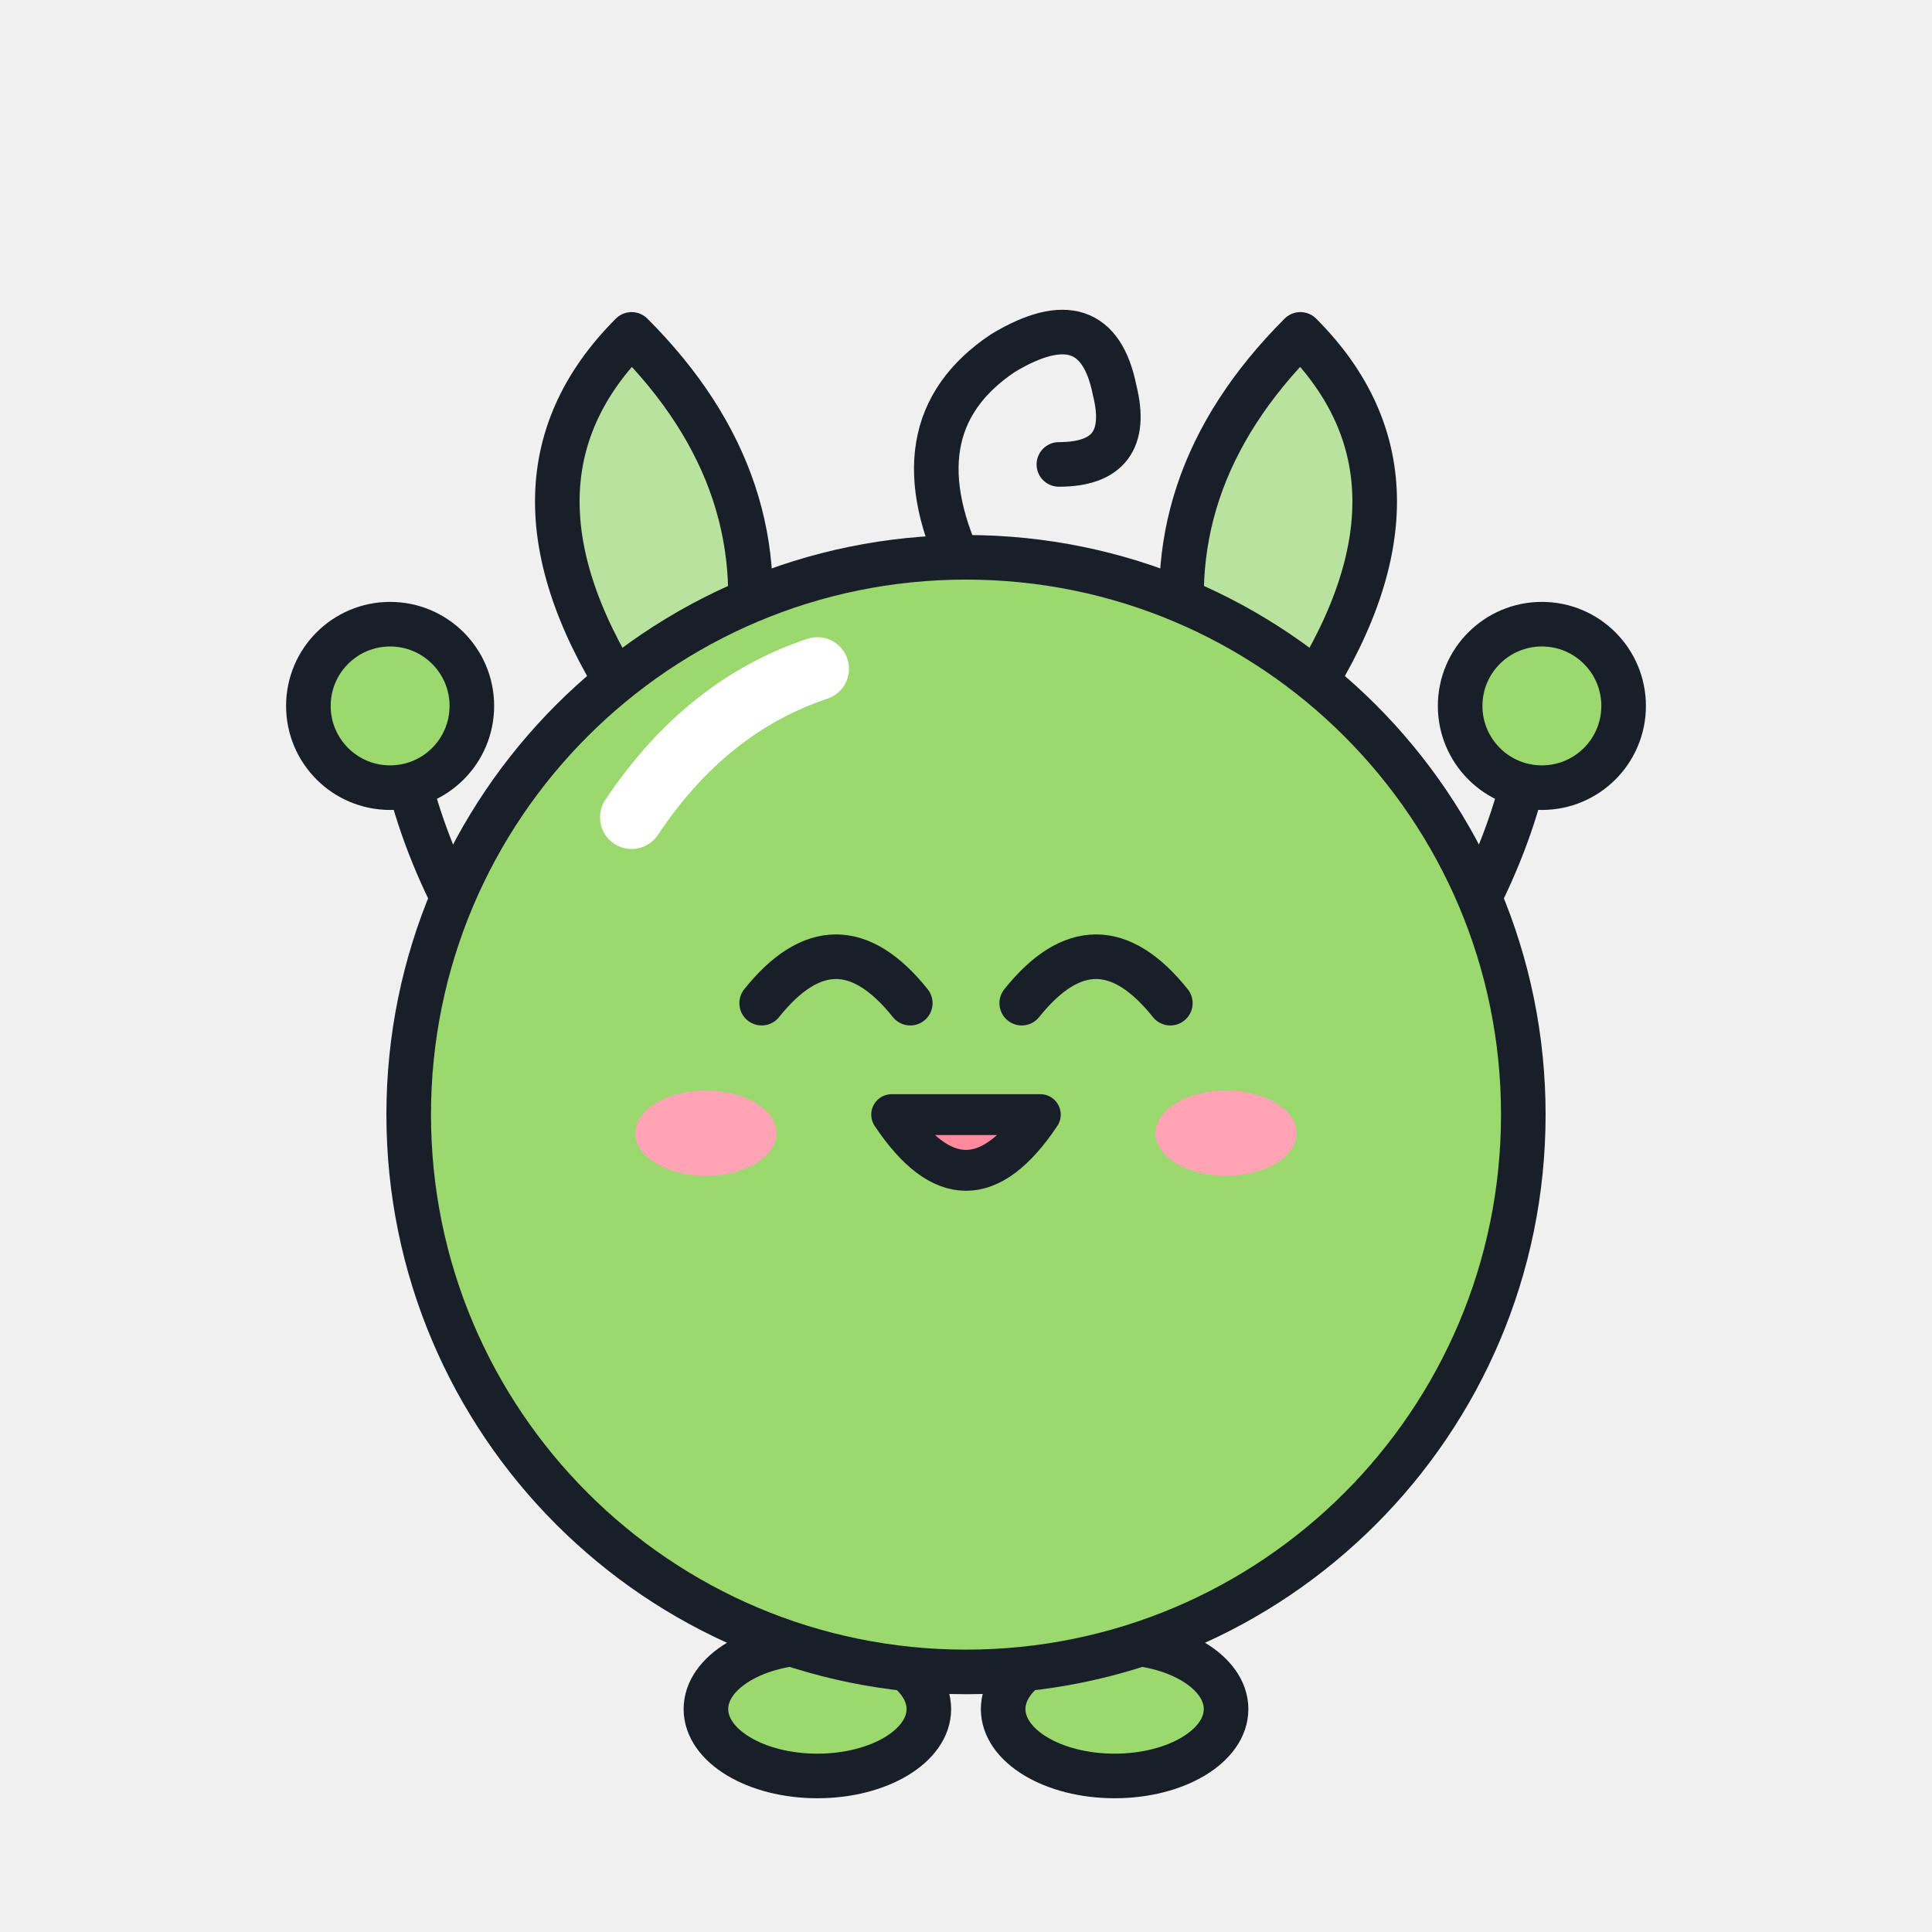
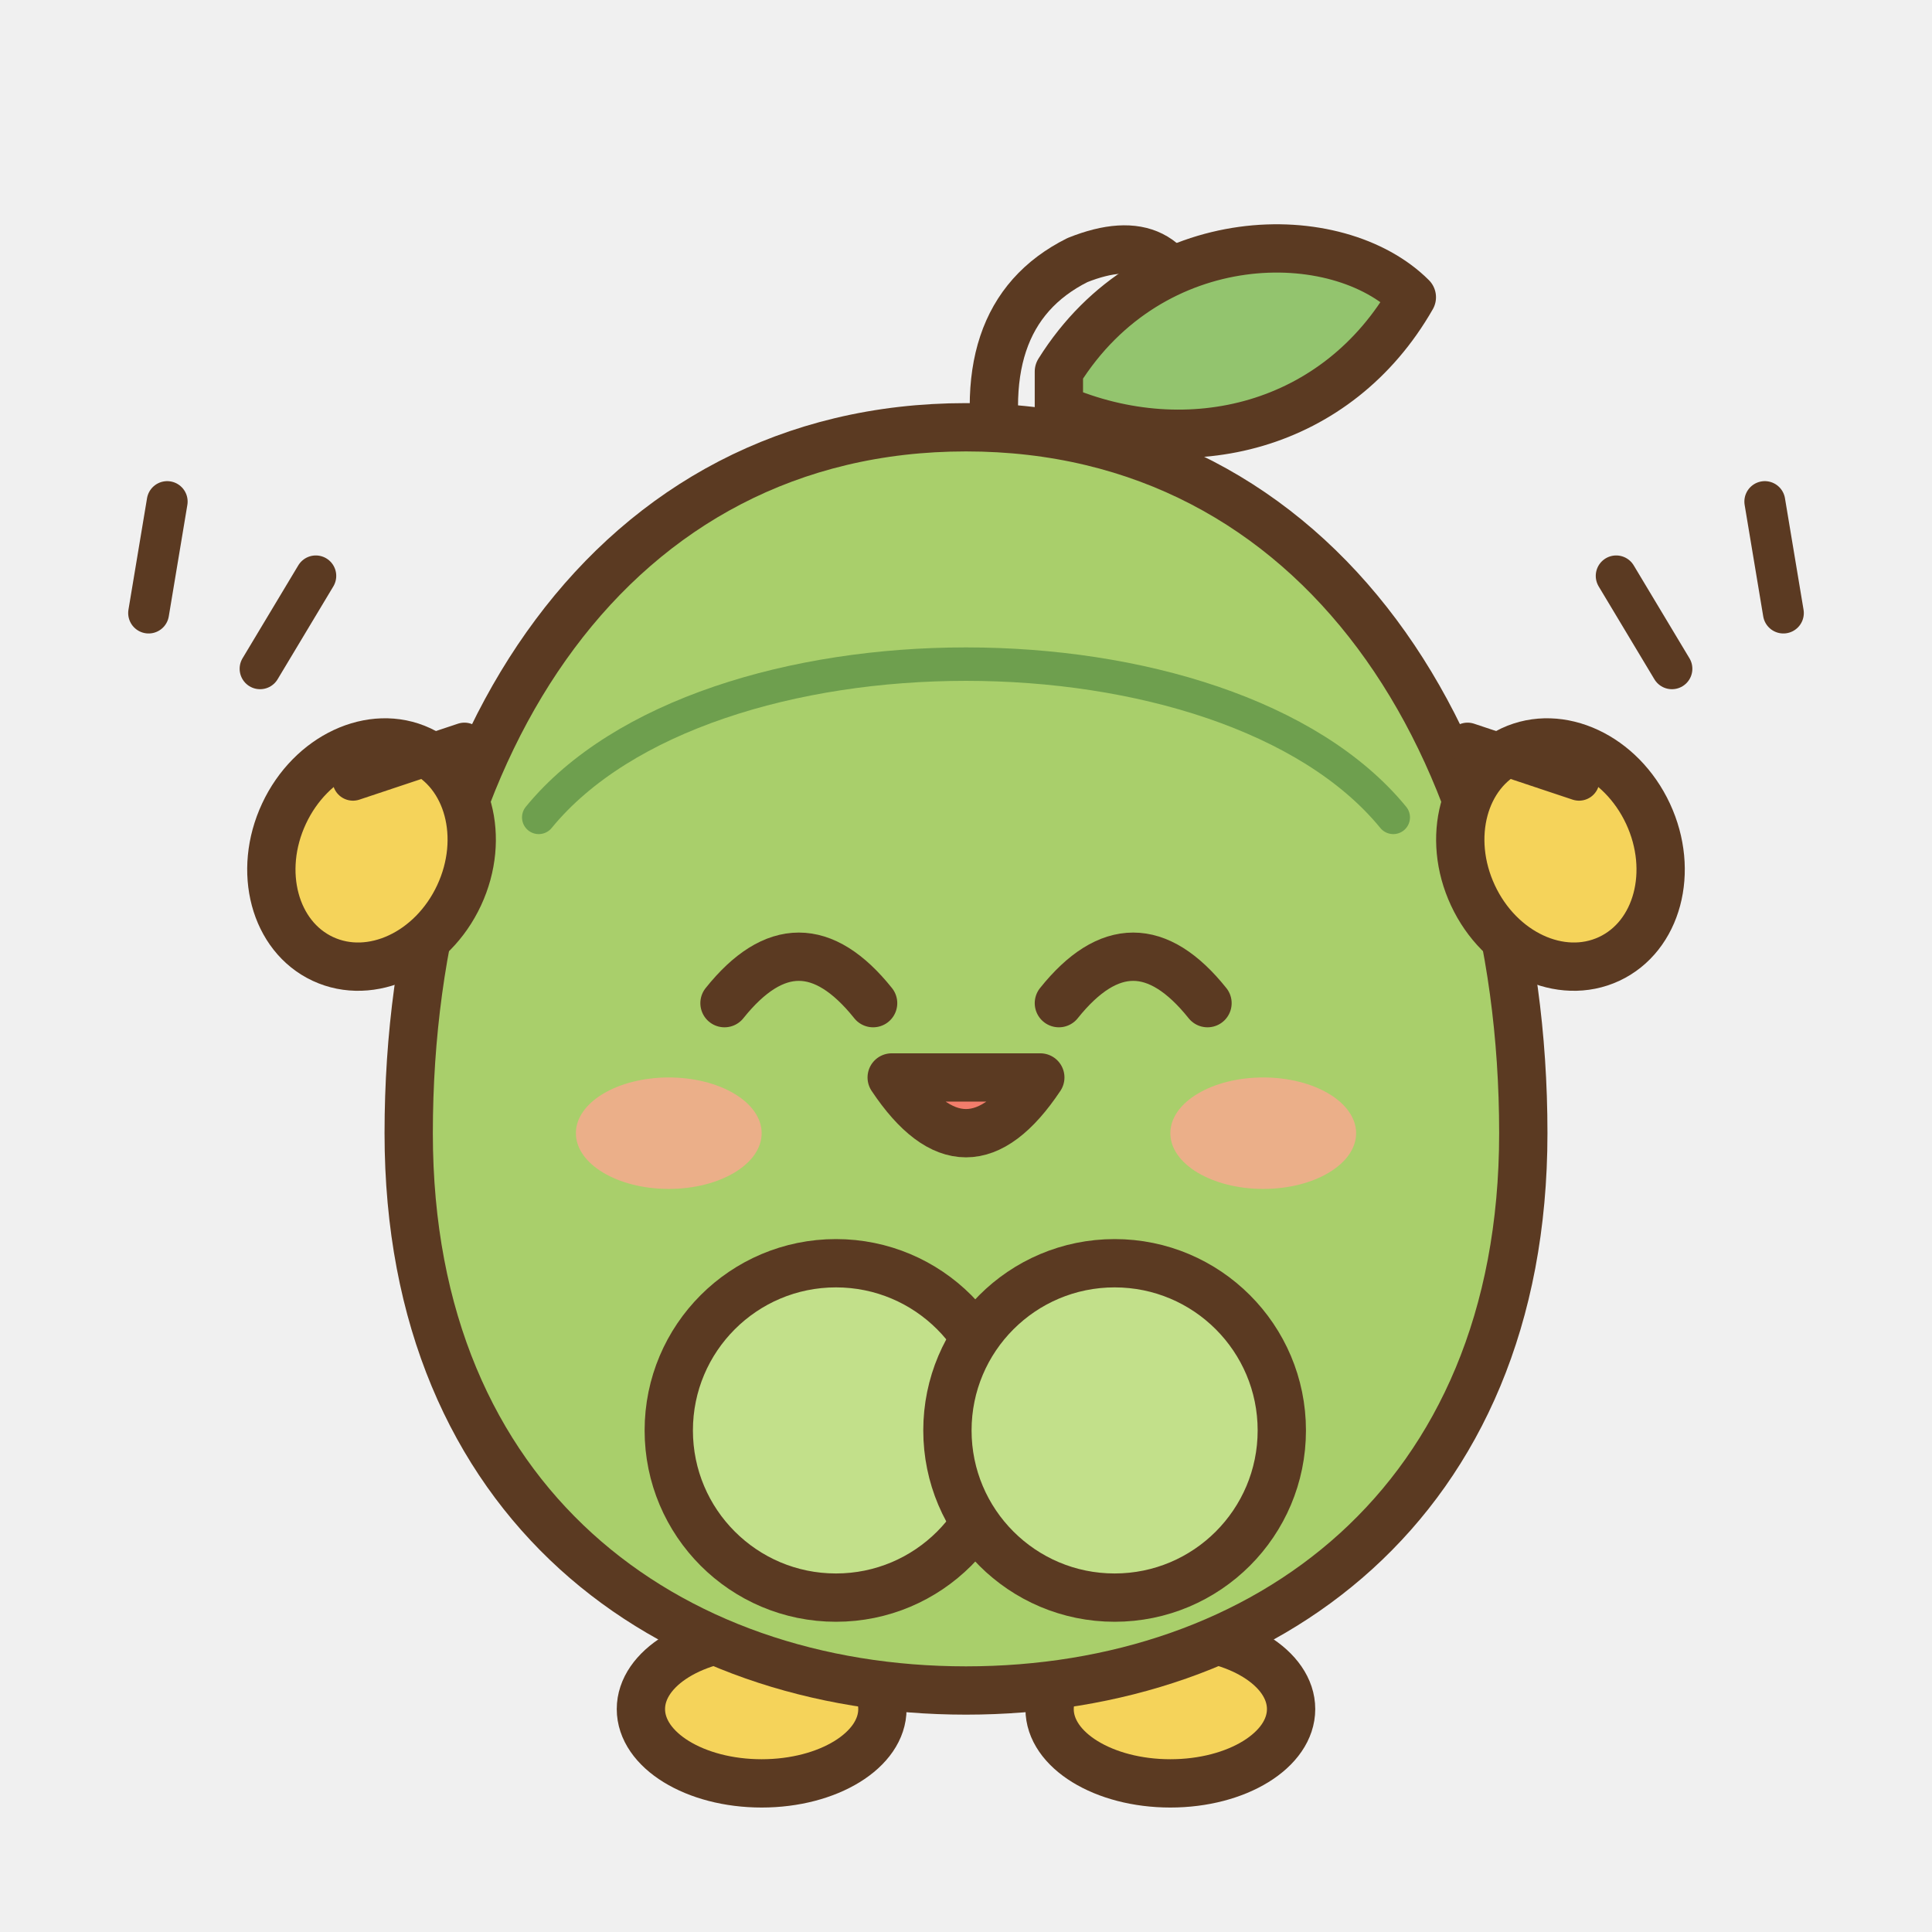
<svg xmlns="http://www.w3.org/2000/svg" viewBox="-4 -4 104 104" width="512" height="512">
-   <path d="M48 27 q-4-8 2-12 q5-3 6 2 q1 4-3 4" fill="none" stroke="#191F28" stroke-width="2.4" stroke-linecap="round" />
-   <path d="M30 34 Q22 22 30 14 Q38 22 36 32 Z M66 34 Q74 22 66 14 Q58 22 60 32 Z" fill="#B9E29F" stroke="#191F28" stroke-width="2.4" stroke-linejoin="round" />
-   <path d="M27 54 Q20 46 18 38 M69 54 Q76 46 78 38" fill="none" stroke="#191F28" stroke-width="2.4" stroke-linecap="round" />
-   <circle cx="17" cy="34" r="4.4" fill="#9BD86E" stroke="#191F28" stroke-width="2.4" />
-   <circle cx="79" cy="34" r="4.4" fill="#9BD86E" stroke="#191F28" stroke-width="2.4" />
-   <ellipse cx="40" cy="88" rx="6" ry="3.6" fill="#9BD86E" stroke="#191F28" stroke-width="2.4" />
-   <ellipse cx="56" cy="88" rx="6" ry="3.6" fill="#9BD86E" stroke="#191F28" stroke-width="2.4" />
-   <circle cx="48" cy="56" r="30" fill="#9BD86E" stroke="#191F28" stroke-width="2.4" />
-   <path d="M30 40 q4-6 10-8" fill="none" stroke="#fff" stroke-width="3.4" stroke-linecap="round" />
-   <path d="M37 50 q4-5 8 0 M51 50 q4-5 8 0" fill="none" stroke="#191F28" stroke-width="2.4" stroke-linecap="round" />
-   <path d="M44 56 q4 6 8 0 Z" fill="#FF8A9E" stroke="#191F28" stroke-width="2.2" stroke-linejoin="round" />
-   <ellipse cx="34" cy="57" rx="3.8" ry="2.3" fill="#FFA3B5" />
-   <ellipse cx="62" cy="57" rx="3.8" ry="2.3" fill="#FFA3B5" />
+   <ellipse cx="37" cy="88" rx="6.5" ry="4" fill="#F5D35A" stroke="#5B3A22" stroke-width="2.6" stroke-linejoin="round" stroke-linecap="round" />
+   <ellipse cx="59" cy="88" rx="6.5" ry="4" fill="#F5D35A" stroke="#5B3A22" stroke-width="2.6" stroke-linejoin="round" stroke-linecap="round" />
+   <path d="M50 22 q-2 -9 4 -12 q5 -2 6 3" fill="none" stroke="#5B3A22" stroke-width="2.6" stroke-linejoin="round" stroke-linecap="round" />
+   <path d="M53 16 C58 8 68 8 72 12 C68 19 60 21 53 18 Z" fill="#93C46E" stroke="#5B3A22" stroke-width="2.6" stroke-linejoin="round" stroke-linecap="round" />
+   <path d="M48 19 C67 19 78 36 78 57 C78 77 64 87 48 87 C32 87 18 77 18 57 C18 36 29 19 48 19 Z" fill="#A9CF6B" stroke="#5B3A22" stroke-width="2.6" stroke-linejoin="round" stroke-linecap="round" />
+   <path d="M25 40 C34 29 62 29 71 40" fill="none" stroke="#6E9F4E" stroke-width="1.8" stroke-linecap="round" />
+   <circle cx="41" cy="73" r="9" fill="#C2E08A" stroke="#5B3A22" stroke-width="2.6" stroke-linejoin="round" stroke-linecap="round" />
+   <circle cx="56" cy="73" r="9" fill="#C2E08A" stroke="#5B3A22" stroke-width="2.6" stroke-linejoin="round" stroke-linecap="round" />
+   <path d="M35 50 q4 -5 8 0 M53 50 q4 -5 8 0" fill="none" stroke="#5B3A22" stroke-width="2.6" stroke-linejoin="round" stroke-linecap="round" />
+   <path d="M44 54 q4 6 8 0 Z" fill="#F27D6B" stroke="#5B3A22" stroke-width="2.6" stroke-linejoin="round" stroke-linecap="round" />
+   <ellipse cx="32" cy="57" rx="5" ry="3" fill="#F7A98E" opacity=".85" />
+   <ellipse cx="64" cy="57" rx="5" ry="3" fill="#F7A98E" opacity=".85" />
+   <ellipse cx="16" cy="42" rx="5.2" ry="6.2" transform="rotate(25 16 42)" fill="#F5D35A" stroke="#5B3A22" stroke-width="2.6" stroke-linejoin="round" stroke-linecap="round" />
+   <ellipse cx="80" cy="42" rx="5.2" ry="6.2" transform="rotate(-25 80 42)" fill="#F5D35A" stroke="#5B3A22" stroke-width="2.6" stroke-linejoin="round" stroke-linecap="round" />
+   <path d="M10 32 l3 -5 M4 29 l1 -6 M15 38 l6 -2" fill="none" stroke="#5B3A22" stroke-width="2.2" stroke-linecap="round" />
+   <path d="M86 32 l-3 -5 M92 29 l-1 -6 M81 38 l-6 -2" fill="none" stroke="#5B3A22" stroke-width="2.2" stroke-linecap="round" />
</svg>
